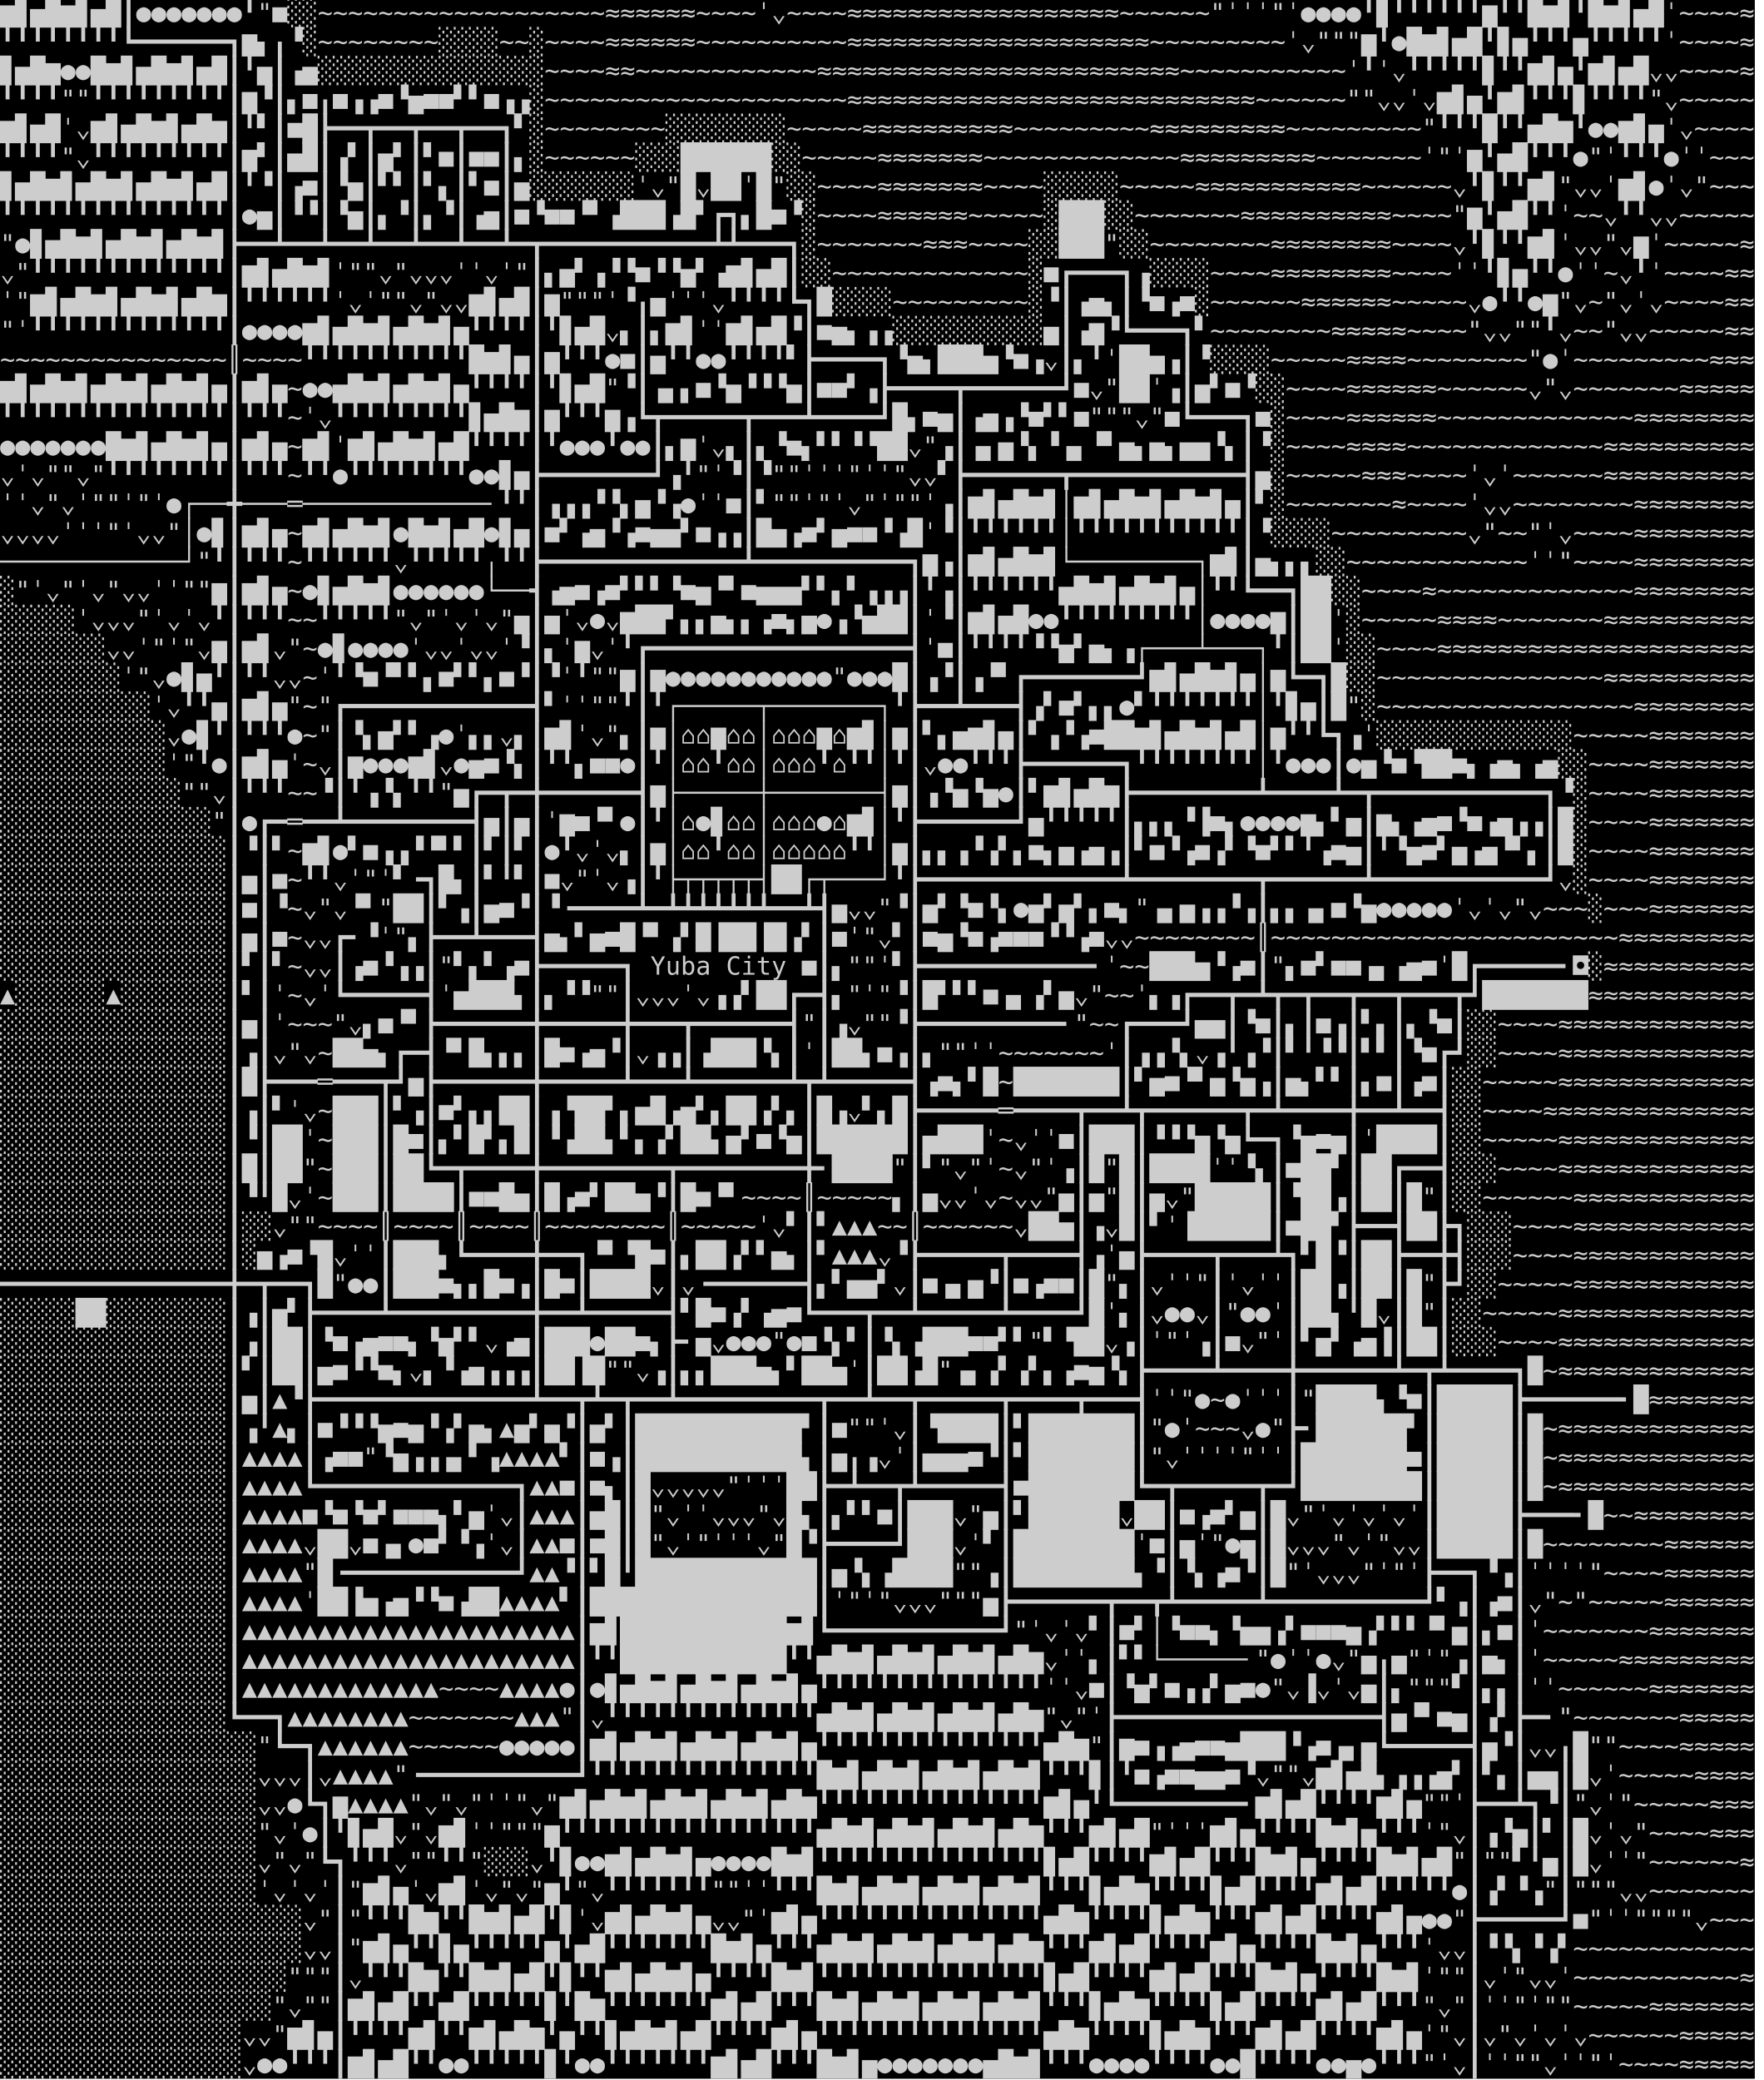
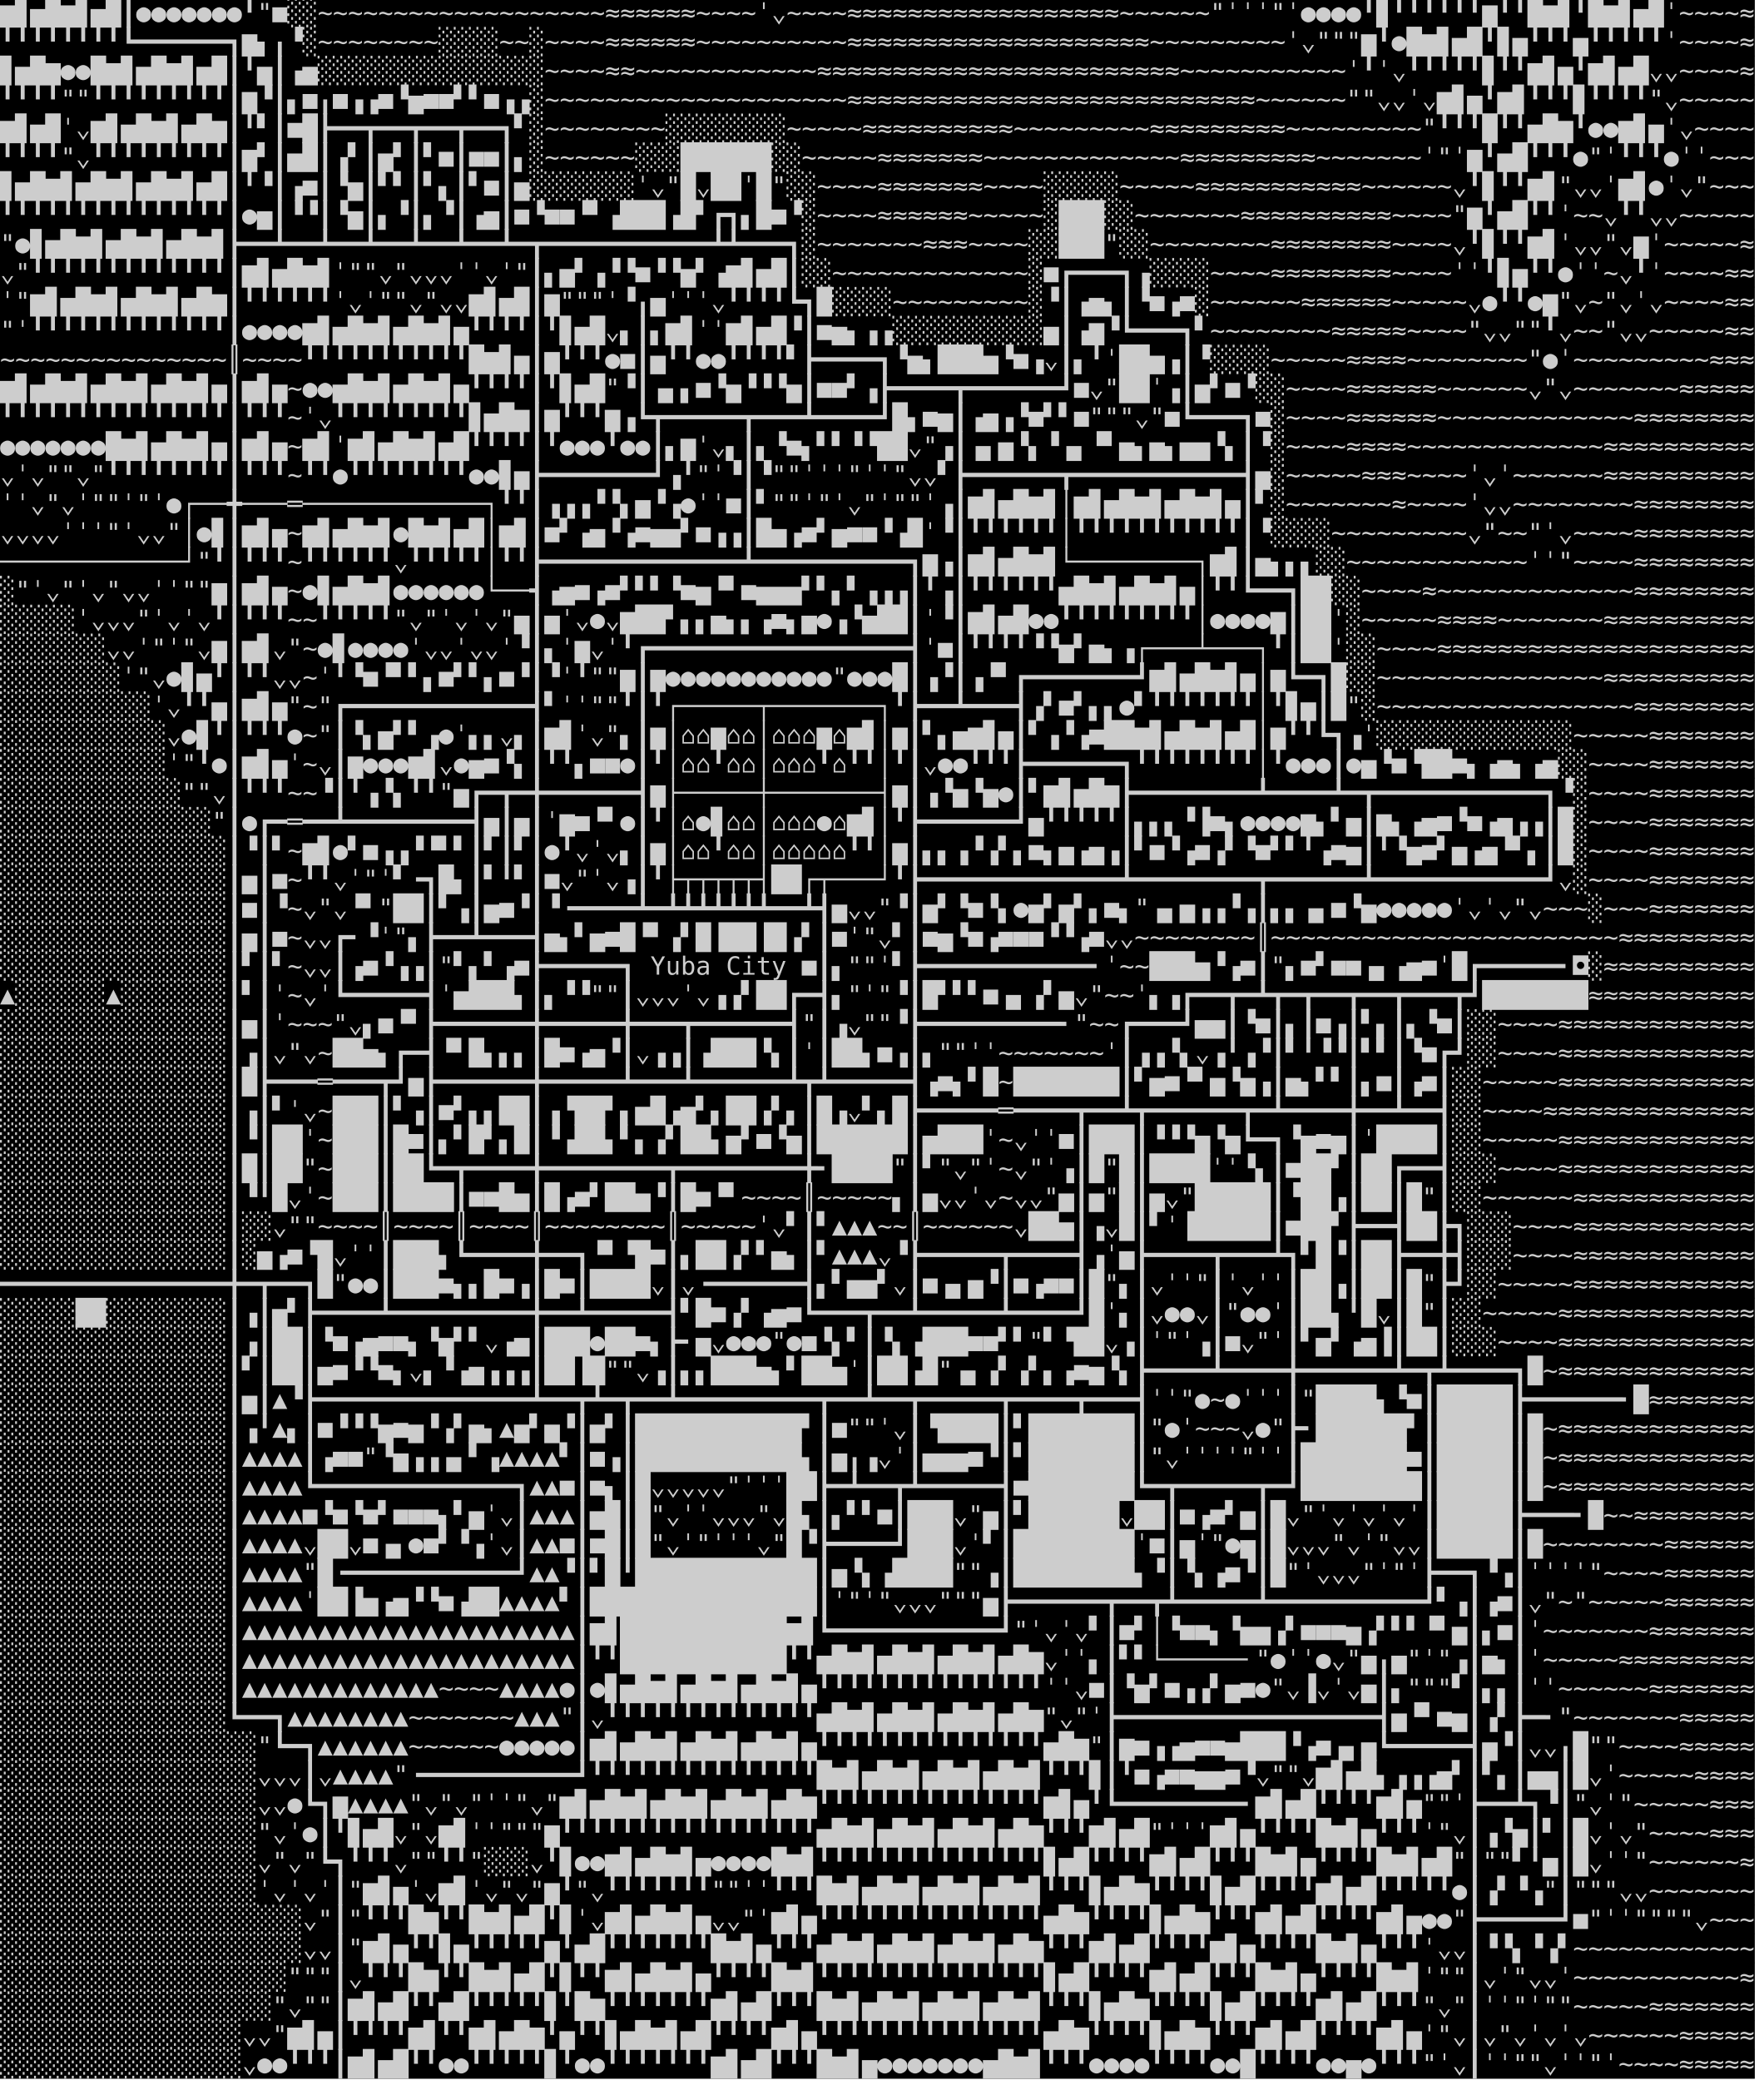
<svg xmlns="http://www.w3.org/2000/svg" version="1.1" width="702.0px" height="828.0px" viewBox="0 0 702.0 828.0" style="letter-spacing:0em;font-size:10px;font-family:'DejaVu Sans Mono';stroke:none">
  <text y="8.5" x="0.0" style="fill:#000000">████████████████████████████████████████████████████████████████████████████████████████████████████████████████████</text>
█<text y="20.0" x="0.0" style="fill:#000000">████████████████████████████████████████████████████████████████████████████████████████████████████████████████████</text>
█<text y="31.5" x="0.0" style="fill:#000000">████████████████████████████████████████████████████████████████████████████████████████████████████████████████████</text>
█<text y="43.0" x="0.0" style="fill:#000000">████████████████████████████████████████████████████████████████████████████████████████████████████████████████████</text>
█<text y="54.5" x="0.0" style="fill:#000000">████████████████████████████████████████████████████████████████████████████████████████████████████████████████████</text>
█<text y="66.0" x="0.0" style="fill:#000000">████████████████████████████████████████████████████████████████████████████████████████████████████████████████████</text>
█<text y="77.5" x="0.0" style="fill:#000000">████████████████████████████████████████████████████████████████████████████████████████████████████████████████████</text>
█<text y="89.0" x="0.0" style="fill:#000000">████████████████████████████████████████████████████████████████████████████████████████████████████████████████████</text>
█<text y="100.5" x="0.0" style="fill:#000000">████████████████████████████████████████████████████████████████████████████████████████████████████████████████████</text>
█<text y="112.0" x="0.0" style="fill:#000000">████████████████████████████████████████████████████████████████████████████████████████████████████████████████████</text>
█<text y="123.5" x="0.0" style="fill:#000000">████████████████████████████████████████████████████████████████████████████████████████████████████████████████████</text>
█<text y="135.0" x="0.0" style="fill:#000000">████████████████████████████████████████████████████████████████████████████████████████████████████████████████████</text>
█<text y="146.5" x="0.0" style="fill:#000000">████████████████████████████████████████████████████████████████████████████████████████████████████████████████████</text>
█<text y="158.0" x="0.0" style="fill:#000000">████████████████████████████████████████████████████████████████████████████████████████████████████████████████████</text>
█<text y="169.5" x="0.0" style="fill:#000000">████████████████████████████████████████████████████████████████████████████████████████████████████████████████████</text>
█<text y="181.0" x="0.0" style="fill:#000000">████████████████████████████████████████████████████████████████████████████████████████████████████████████████████</text>
█<text y="192.5" x="0.0" style="fill:#000000">████████████████████████████████████████████████████████████████████████████████████████████████████████████████████</text>
█<text y="204.0" x="0.0" style="fill:#000000">████████████████████████████████████████████████████████████████████████████████████████████████████████████████████</text>
█<text y="215.5" x="0.0" style="fill:#000000">████████████████████████████████████████████████████████████████████████████████████████████████████████████████████</text>
█<text y="227.0" x="0.0" style="fill:#000000">████████████████████████████████████████████████████████████████████████████████████████████████████████████████████</text>
█<text y="238.5" x="0.0" style="fill:#000000">████████████████████████████████████████████████████████████████████████████████████████████████████████████████████</text>
█<text y="250.0" x="0.0" style="fill:#000000">████████████████████████████████████████████████████████████████████████████████████████████████████████████████████</text>
█<text y="261.5" x="0.0" style="fill:#000000">████████████████████████████████████████████████████████████████████████████████████████████████████████████████████</text>
█<text y="273.0" x="0.0" style="fill:#000000">████████████████████████████████████████████████████████████████████████████████████████████████████████████████████</text>
█<text y="284.5" x="0.0" style="fill:#000000">████████████████████████████████████████████████████████████████████████████████████████████████████████████████████</text>
█<text y="296.0" x="0.0" style="fill:#000000">████████████████████████████████████████████████████████████████████████████████████████████████████████████████████</text>
█<text y="307.5" x="0.0" style="fill:#000000">████████████████████████████████████████████████████████████████████████████████████████████████████████████████████</text>
█<text y="319.0" x="0.0" style="fill:#000000">████████████████████████████████████████████████████████████████████████████████████████████████████████████████████</text>
█<text y="330.5" x="0.0" style="fill:#000000">████████████████████████████████████████████████████████████████████████████████████████████████████████████████████</text>
█<text y="342.0" x="0.0" style="fill:#000000">████████████████████████████████████████████████████████████████████████████████████████████████████████████████████</text>
█<text y="353.5" x="0.0" style="fill:#000000">████████████████████████████████████████████████████████████████████████████████████████████████████████████████████</text>
█<text y="365.0" x="0.0" style="fill:#000000">████████████████████████████████████████████████████████████████████████████████████████████████████████████████████</text>
█<text y="376.5" x="0.0" style="fill:#000000">████████████████████████████████████████████████████████████████████████████████████████████████████████████████████</text>
█<text y="388.0" x="0.0" style="fill:#000000">████████████████████████████████████████████████████████████████████████████████████████████████████████████████████</text>
█<text y="399.5" x="0.0" style="fill:#000000">████████████████████████████████████████████████████████████████████████████████████████████████████████████████████</text>
█<text y="411.0" x="0.0" style="fill:#000000">████████████████████████████████████████████████████████████████████████████████████████████████████████████████████</text>
█<text y="422.5" x="0.0" style="fill:#000000">████████████████████████████████████████████████████████████████████████████████████████████████████████████████████</text>
█<text y="434.0" x="0.0" style="fill:#000000">████████████████████████████████████████████████████████████████████████████████████████████████████████████████████</text>
█<text y="445.5" x="0.0" style="fill:#000000">████████████████████████████████████████████████████████████████████████████████████████████████████████████████████</text>
█<text y="457.0" x="0.0" style="fill:#000000">████████████████████████████████████████████████████████████████████████████████████████████████████████████████████</text>
█<text y="468.5" x="0.0" style="fill:#000000">████████████████████████████████████████████████████████████████████████████████████████████████████████████████████</text>
█<text y="480.0" x="0.0" style="fill:#000000">████████████████████████████████████████████████████████████████████████████████████████████████████████████████████</text>
█<text y="491.5" x="0.0" style="fill:#000000">████████████████████████████████████████████████████████████████████████████████████████████████████████████████████</text>
█<text y="503.0" x="0.0" style="fill:#000000">████████████████████████████████████████████████████████████████████████████████████████████████████████████████████</text>
█<text y="514.5" x="0.0" style="fill:#000000">████████████████████████████████████████████████████████████████████████████████████████████████████████████████████</text>
█<text y="526.0" x="0.0" style="fill:#000000">████████████████████████████████████████████████████████████████████████████████████████████████████████████████████</text>
█<text y="537.5" x="0.0" style="fill:#000000">████████████████████████████████████████████████████████████████████████████████████████████████████████████████████</text>
█<text y="549.0" x="0.0" style="fill:#000000">████████████████████████████████████████████████████████████████████████████████████████████████████████████████████</text>
█<text y="560.5" x="0.0" style="fill:#000000">████████████████████████████████████████████████████████████████████████████████████████████████████████████████████</text>
█<text y="572.0" x="0.0" style="fill:#000000">████████████████████████████████████████████████████████████████████████████████████████████████████████████████████</text>
█<text y="583.5" x="0.0" style="fill:#000000">████████████████████████████████████████████████████████████████████████████████████████████████████████████████████</text>
█<text y="595.0" x="0.0" style="fill:#000000">████████████████████████████████████████████████████████████████████████████████████████████████████████████████████</text>
█<text y="606.5" x="0.0" style="fill:#000000">████████████████████████████████████████████████████████████████████████████████████████████████████████████████████</text>
█<text y="618.0" x="0.0" style="fill:#000000">████████████████████████████████████████████████████████████████████████████████████████████████████████████████████</text>
█<text y="629.5" x="0.0" style="fill:#000000">████████████████████████████████████████████████████████████████████████████████████████████████████████████████████</text>
█<text y="641.0" x="0.0" style="fill:#000000">████████████████████████████████████████████████████████████████████████████████████████████████████████████████████</text>
█<text y="652.5" x="0.0" style="fill:#000000">████████████████████████████████████████████████████████████████████████████████████████████████████████████████████</text>
█<text y="664.0" x="0.0" style="fill:#000000">████████████████████████████████████████████████████████████████████████████████████████████████████████████████████</text>
█<text y="675.5" x="0.0" style="fill:#000000">████████████████████████████████████████████████████████████████████████████████████████████████████████████████████</text>
█<text y="687.0" x="0.0" style="fill:#000000">████████████████████████████████████████████████████████████████████████████████████████████████████████████████████</text>
█<text y="698.5" x="0.0" style="fill:#000000">████████████████████████████████████████████████████████████████████████████████████████████████████████████████████</text>
█<text y="710.0" x="0.0" style="fill:#000000">████████████████████████████████████████████████████████████████████████████████████████████████████████████████████</text>
█<text y="721.5" x="0.0" style="fill:#000000">████████████████████████████████████████████████████████████████████████████████████████████████████████████████████</text>
█<text y="733.0" x="0.0" style="fill:#000000">████████████████████████████████████████████████████████████████████████████████████████████████████████████████████</text>
█<text y="744.5" x="0.0" style="fill:#000000">████████████████████████████████████████████████████████████████████████████████████████████████████████████████████</text>
█<text y="756.0" x="0.0" style="fill:#000000">████████████████████████████████████████████████████████████████████████████████████████████████████████████████████</text>
█<text y="767.5" x="0.0" style="fill:#000000">████████████████████████████████████████████████████████████████████████████████████████████████████████████████████</text>
█<text y="779.0" x="0.0" style="fill:#000000">████████████████████████████████████████████████████████████████████████████████████████████████████████████████████</text>
█<text y="790.5" x="0.0" style="fill:#000000">████████████████████████████████████████████████████████████████████████████████████████████████████████████████████</text>
█<text y="802.0" x="0.0" style="fill:#000000">████████████████████████████████████████████████████████████████████████████████████████████████████████████████████</text>
█<text y="813.5" x="0.0" style="fill:#000000">████████████████████████████████████████████████████████████████████████████████████████████████████████████████████</text>
█<text y="825.0" x="0.0" style="fill:#000000">████████████████████████████████████████████████████████████████████████████████████████████████████████████████████</text>
█<text y="8.5" x="0.0" style="fill:#cdcdcd">▆▊▅█▆▊▅█┃●●●●●●●╹"■░░~~~~~~~~~~~~~~~~~~~≈≈≈≈≈≈~~~~ˈ⌄~~~~≈≈≈≈≈≈≈≈≈≈≈≈≈≈≈≈≈≈~~~~~~"ˈˈˈ"ˈ●●●●╹▊╹╹╹╹╹╹▆╹╹█▆▊╹█▆▊▅█ˈ~~~~≈</text>
≈<text y="20.0" x="0.0" style="fill:#cdcdcd">╹╹╹╹╹╹╹╹┗━━━━━━┓▆▖╻▝░~~~~~~~~░░░░~~░~~~~≈≈≈≈≈≈~~~~~~~~~~≈≈≈≈≈≈≈≈≈≈≈≈≈≈≈≈≈≈≈≈~~~~~~~~~ˈ⌄"""▆╹●█▆▊▅█╹▊▅╹╹╹▅╹╹╹╹╹ˈ~~~~≈</text>
≈<text y="31.5" x="0.0" style="fill:#cdcdcd">▊▅█▆●●█▆▊▅█▆▊▅█┃╹▅┃▗▅░░░░░░░░░░░░░░░~~~~≈≈~~~~~~~~~~~~≈≈≈≈≈≈≈≈≈≈≈≈≈≈≈≈≈≈≈≈≈≈≈≈~~~~~~~~~~~ˈ╹ˈ⌄╹╹╹╹╹▊╹╹▆▊▅╹▆▊▅█⌄⌄~~~~≈</text>
≈<text y="43.0" x="0.0" style="fill:#cdcdcd">╹╹╹╹""╹╹╹╹╹╹╹╹╹┃▆▝┃▖■╻■▗▗■▝▅■■▘▘■▗▗░~~~~~~~~~~~~~~~~~~~~≈≈≈≈≈≈≈≈≈≈≈≈≈≈≈≈≈≈≈≈≈≈≈≈≈≈≈~~~~~~""⌄⌄ˈ⌄▆▊▅╹▆▊╹╹╹▊╹╹╹╹"⌄~~~~~</text>
≈<text y="54.5" x="0.0" style="fill:#cdcdcd">▆▊▅█ˈ⌄▆▊▅█▆▊▅█▆┃╹▘┃■█┣━━┳━━┳━━┳━━┓▘░~~~~~~~~░░░░░░░░~~~~~≈≈≈≈≈≈≈≈≈≈~~~~~~~~~≈≈≈≈≈≈≈≈≈~~~~~~~~~"╹╹╹█╹╹▅█▆╹●●▆▊▅ˈ⌄~~~~</text>
~<text y="66.0" x="0.0" style="fill:#cdcdcd">╹╹╹╹"⌄╹╹╹╹╹╹╹╹╹┃▆▘┃▅█┃▗▘┃▅▘┃▘■┃■■┃▖░~~~~~~░░░██████░░~~~~~≈≈≈≈≈≈≈~~~~~~~~~~~~~≈≈≈≈≈≈≈≈≈~~~~~~~ˈ"ˈ▆╹▅█╹╹╹●"ˈ╹╹╹●ˈˈ~~~</text>
~<text y="77.5" x="0.0" style="fill:#cdcdcd">▊▅█▆▊▅█▆▊▅█▆▊▅█┃╹▝┃▗■┃▝▅┃▘▘┃▘▖┃▘■┃▅░░░░░░░ˈ⌄"█⌄██ˈ█"░░~~~~≈≈≈≈≈≈≈~~~~░░░░░~~~~~≈≈≈≈≈≈≈≈≈≈≈~~~~~~⌄╹▊╹╹▆▊"⌄⌄ˈ▆▊●ˈ⌄"~~~</text>
~<text y="89.0" x="0.0" style="fill:#cdcdcd">╹╹╹╹╹╹╹╹╹╹╹╹╹╹╹┃●▅┃▝▝┃▝▅┃▖▝┃▖▝┃▗▅┃■▝■■▝▘▗███▗█▘┏┓▖█■▝░~~~~≈≈≈≈≈≈~~~~~░███░░~~~~~~~≈≈≈≈≈≈≈≈≈≈~~~~"▆╹▅█╹╹ˈ~~⌄╹╹⌄⌄~~~~~</text>
~<text y="100.5" x="0.0" style="fill:#cdcdcd">"●▊▅█▆▊▅█▆▊▅█▆▊┣━━┻━━┻━━┻━━┻━━┻━━┻━┳━━━━━━━━━━━┻┻━━━┓░~~~~~~~≈≈≈~~~~░░███"░░~~~~~~~~≈≈≈≈≈≈≈≈~~~~⌄╹▊╹╹▆▊ˈ⌄⌄"⌄▆ˈ~~~~~≈</text>
≈<text y="112.0" x="0.0" style="fill:#cdcdcd">⌄"╹╹╹╹╹╹╹╹╹╹╹╹╹┃▆▊▅█▆▊ˈ""⌄"⌄⌄⌄ˈˈ⌄ˈ"┃▖▅▘▗▝▝■▝▝▅▘▗▆▊▅█┃░░~~~~~~~~~~~~~░■┏━━━┓▗░░░░~~~~≈≈≈≈≈≈≈≈~~~~ˈˈ╹▊▅╹╹●ˈˈ~⌄╹ˈ~~~~≈≈</text>
≈<text y="123.5" x="0.0" style="fill:#cdcdcd">ˈ"▆▊▅█▆▊▅█▆▊▅█▆┃╹╹╹╹╹╹ˈ⌄ˈ""⌄"⌄⌄▆▊▅█┃▆"""ˈ▝╻▅ˈˈˈ⌄╹╹╹╹┗┓█░░░░~~~~~~~~~░▝┃▗▅▖┃▝■▗■░~~~~~~≈≈≈≈≈≈~~~~~⌄●╹╹●▆"⌄~"⌄ˈ⌄~~~~≈≈</text>
≈<text y="135.0" x="0.0" style="fill:#cdcdcd">"ˈ╹╹╹╹╹╹╹╹╹╹╹╹╹┃●●●●▆▊▅█▆▊▅█▆▊▅╹╹╹╹┃╹▊▅█⌄▖┃▖▆▊ˈˈ▆▊▅█▝┃■▅▖▗▗░░░░░░░░░░▅┃▗▆▝┗━━━┓▘~~~~~~~~≈≈≈≈≈~~~~"⌄⌄""╹⌄~~"⌄⌄~~~~~≈≈</text>
≈<text y="146.5" x="0.0" style="fill:#cdcdcd">~~~~~~~~~~~~~~~║~~~~╹╹╹╹╹╹╹╹╹╹╹█▆▊▅┃▆╹╹╹●■┃▅╹╹●●╹╹╹╹▘┣━━━━┓▝▅▖███▅▝■▗⌄┃▖╹ˈ██▅▗┃▝░░░░~~~~~≈≈≈≈~~~~~~~~"●ˈ~~~~~~~~~≈≈≈</text>
≈<text y="158.0" x="0.0" style="fill:#cdcdcd">▆▊▅█▆▊▅█▆▊▅█▆▊▅┃▆▊▅~●●▅█▆▊▅█▆▊▅╹╹╹╹┃╹▊▅█"▝┃▗▖▖■▝▅▝▝▝▅┃■■▘▗┣━━━━┳━━━━━━┛■⌄"██ˈ▗┃▅▘■▝░░~~~~≈≈≈≈≈≈~~~~~~⌄"⌄~~~~~~~≈≈≈≈≈</text>
≈<text y="169.5" x="0.0" style="fill:#cdcdcd">╹╹╹╹╹╹╹╹╹╹╹╹╹╹╹┃╹╹╹~ˈ⌄╹╹╹╹╹╹╹╹╹▊▅█▆┃▆╹╹╹▆▗┗┳━━━━━┳━━━┻━━━━┛█▖■▅┃▗▅▗▝■▘▘■"""⌄"■┗━━━┓■░~~~~≈≈≈≈≈≈~~~~~~~~~~~~~≈≈≈≈≈≈≈≈</text>
≈<text y="181.0" x="0.0" style="fill:#cdcdcd">●●●●●●●█▆▊▅█▆▊▅┃▆▊▅~▆▊ˈ▆▊▅█▆▊▅█╹╹╹╹┃╹●●●╹●●┃▖▆ˈ⌄▖┃▖▝■▖▘▘▝▝██⌄"▗┃▗▖▅▝▖▝▗▖▝▘▅▖▅▖▅▅▝▖┃▝░~~~~≈≈≈≈~~~~~~~~~~~~~≈≈≈≈≈≈≈≈≈≈</text>
≈<text y="192.5" x="0.0" style="fill:#cdcdcd">⌄ˈ⌄""⌄"╹╹╹╹╹╹╹╹┃╹╹╹~╹╹●╹╹╹╹╹╹╹╹●●▊▅┣━━━━━━━┛▗╹"ˈ▝┃▝""ˈˈˈ"ˈˈ"⌄⌄▘┣━━━━━━┳━━━━━━━━━━━┫▅░~~~~~≈≈≈~~~~ˈ⌄ˈ~~~~~~≈≈≈≈≈≈≈≈≈≈</text>
- ≈<text y="204.0" x="0.0" style="fill:#cdcdcd">ˈˈ⌄"⌄ˈ""ˈ"ˈ●┌──╋───═────────────╴╹╹┃▗▗▗▝▝▖▅▝▗●ˈˈ■┃▘""ˈ"ˈ⌄"ˈ""ˈ▗┃▆▊▅█▆▊│▆▊▅█▆▊▅█▆▊▅┃▘░~~~~~~~≈~~~~ˈ⌄⌄~~~~~~~~≈≈≈≈≈≈≈≈</text>
- ≈<text y="215.5" x="0.0" style="fill:#cdcdcd">⌄⌄⌄⌄ˈˈˈ"ˈ⌄⌄"│●▊┃▆▊▅~▆▊▅█▆▊●█▆▊▅█●▊▅┃■▘▗▅▝▗■▅▅▘■▗▗┃█▅▗■▘▅■■▝▗█ˈ▝┃╹╹╹╹╹╹│╹╹╹╹╹╹╹╹╹╹╹┃▝░░░░~~~~~~~~~⌄"~~"ˈ⌄~~~~≈≈≈≈≈≈≈≈</text>
- ≈<text y="227.0" x="0.0" style="fill:#cdcdcd">────────────┘"╹┃╹╹╹~╹╹╹╹╹╹⌄╹╹╹╹╹╷╹╹┣━━━━━━━━━━━━━┻━━━━━━━━━━┓▆▗┃▆▊▅█▆▊└────────┐▆▊┃▅▖▖▖░░~~~~~~~~~~~~ˈˈ"~~~~≈≈≈≈≈≈≈≈</text>
+ ≈<text y="204.0" x="0.0" style="fill:#cdcdcd">ˈˈ⌄"⌄ˈ""ˈ"ˈ●┌──╋───═────────────┐╹╹┃▗▗▗▝▝▖▅▝▗●ˈˈ■┃▘""ˈ"ˈ⌄"ˈ""ˈ▗┃▆▊▅█▆▊│▆▊▅█▆▊▅█▆▊▅┃▘░~~~~~~~≈~~~~ˈ⌄⌄~~~~~~~~≈≈≈≈≈≈≈≈</text>
+ ≈<text y="215.5" x="0.0" style="fill:#cdcdcd">⌄⌄⌄⌄ˈˈˈ"ˈ⌄⌄"│●▊┃▆▊▅~▆▊▅█▆▊●█▆▊▅█│▆▊┃■▘▗▅▝▗■▅▅▘■▗▗┃█▅▗■▘▅■■▝▗█ˈ▝┃╹╹╹╹╹╹│╹╹╹╹╹╹╹╹╹╹╹┃▝░░░░~~~~~~~~~⌄"~~"ˈ⌄~~~~≈≈≈≈≈≈≈≈</text>
+ ≈<text y="227.0" x="0.0" style="fill:#cdcdcd">────────────┘"╹┃╹╹╹~╹╹╹╹╹╹⌄╹╹╹╹╹│╹╹┣━━━━━━━━━━━━━┻━━━━━━━━━━┓▆▗┃▆▊▅█▆▊└────────┐▆▊┃▅▖▖▖░░~~~~~~~~~~~~ˈˈ"~~~~≈≈≈≈≈≈≈≈</text>
≈<text y="238.5" x="0.0" style="fill:#cdcdcd">░"ˈ⌄"ˈ⌄"⌄⌄ˈˈ""▆┃▆▊▅~●▊▅█▆▊●●●●●●└──┫▗▅■▗■▘▘▘▝■▅▝▘■▅▅▅▘▘▖▘▗▗▗┃╹▗┃╹╹╹╹╹╹▅█▆▊▅█▆▊▅│╹╹┗━━┓██░░~~~~≈~~~~~~~~~~~~~≈≈≈≈≈≈≈≈</text>
≈<text y="250.0" x="0.0" style="fill:#cdcdcd">░░░░░ˈ⌄⌄⌄"ˈ⌄ˈ⌄╹┃╹╹╹~~╹╹╹╹╹"⌄"ˈ⌄ˈ⌄"▅┃▅ˈ⌄●⌄▆██▘▖▖▅▖▖▗■▖▅●▗▝▅██┃ˈ▝┃▆▊▅█●●╹╹╹╹╹╹╹╹╹│●●●●▆┃██ˈ░~~~~~≈≈≈≈~~~~~~~≈≈≈≈≈≈≈≈≈≈</text>
≈<text y="261.5" x="0.0" style="fill:#cdcdcd">░░░░░░░⌄⌄ˈ"ˈ"⌄▆┃▆▊⌄"~●▊●●●●ˈ⌄⌄ˈ⌄⌄ˈ▝┃▖ˈ▆⌄ˈ╹┏━━━━━━━━━━━━━━━━━┫ˈ■┃╹╹╹╹▝▝▅▘▅▖▗┌───┴───┐╹┃██ˈ░░~~~~≈≈≈≈≈≈≈≈≈≈≈≈≈≈≈≈≈≈≈≈≈</text>
≈<text y="273.0" x="0.0" style="fill:#cdcdcd">░░░░░░░░ˈ"⌄●▊▅╹┃╹╹⌄⌄~ˈ╹▝■▝▘▘▖■▘▘▖■▝┃▝ˈ╹""▆┃▆●●●●●●●●●●●"●●●█┃▗▝┃▗▝▘┏━━━━━━━┛▆▊▅█▆▊▅│▆┗━┓█░░~~~~~~~~~~~~~~~≈≈≈≈≈≈≈≈≈≈</text>
≈<text y="284.5" x="0.0" style="fill:#cdcdcd">░░░░░░░░░░ˈ⌄╹╹▅┃▆▊▅"~"┏━━━━━━━━━━━━┫▘ˈˈ""╹┃╹┌─────┬───────┐╹┣━━┻━━━┫▗▘■▘▖▖●▘╹╹╹╹╹╹╹│╹▊▅┃█"░~~~~~~~~~~~~~~~~~≈≈≈≈≈≈≈≈</text>
≈<text y="296.0" x="0.0" style="fill:#cdcdcd">░░░░░░░░░░░⌄●▊╹┃╹╹╹●~"┃▝▖▅▘▘▗●ˈ▖▖⌄▖┃▆▊ˈ⌄"▖┃▆│⌂⌂▆⌂⌂│⌂⌂⌂▆⌂▆▊│▆┃▘▖▅▆▊▅┃▘▗▝▗■██▆▊▅█▆▊▅█│▆╹╹┗┓▗ˈ░░░░░░░░░░░░░~~~~~≈≈≈≈≈≈≈</text>
≈<text y="307.5" x="0.0" style="fill:#cdcdcd">░░░░░░░░░░░ˈ"╹●┃▆▊▅ˈ~⌄┃▆●●●▆▊⌄●▅■▝▖┃╹╹▖■■●┃╹│⌂⌂╹⌂⌂│⌂⌂⌂╹⌂╹╹│╹┃⌄●●╹╹╹┣━━━━━━┓╹╹╹╹╹╹╹╹│╹●●●┃●▅▝■▝██■▖▗▅▖▗▅░░~~~~≈≈≈≈≈≈≈</text>
≈<text y="319.0" x="0.0" style="fill:#cdcdcd">░░░░░░░░░░░░""⌄┃╹╹╹~~▝┃╹▗▝▖╹╹"▅┏━┳━╋━━━━━━┫▆├─────┼───────┤▆┃▗▝▅▝▅●┃▘▆▊▅█▆┣━━━━━━━━┻━━━━┻━┳━━━━━━━━━━━┓▝░~~~~≈≈≈≈≈≈≈</text>
≈<text y="330.5" x="0.0" style="fill:#cdcdcd">░░░░░░░░░░░░░░"┃●┏━═━━┻━━━━━━━━┫▅┃▅┃ˈ▆■▝▘●┃╹│⌂●▊⌂⌂│⌂⌂⌂●⌂▆▊│╹┣━━━━━━┛▅╹╹╹╹╹┃▖▖▖▝▐■▖●●●●▆▖▘▅┃▆▖▗▅■▝■▗▅▗▗┃█░~~~~≈≈≈≈≈≈≈</text>
≈<text y="342.0" x="0.0" style="fill:#cdcdcd">░░░░░░░░░░░░░░░┃▝┃▘~▆▊●▘■▗▗▝▝▘▘┃▘┃▘┃●╹⌄ˈ⌄▖┃▆│⌂⌂╹⌂⌂│⌂⌂⌂⌂⌂╹╹│▆┃▖▖▗▝▗▘▖■▖▅▗▅▗┃▘■▝▗■▗▘▝■▘▘╹▗■▅┃╹▝▅■▘▅▗▅▝▘▖┃█░~~~~≈≈≈≈≈≈≈</text>
≈<text y="353.5" x="0.0" style="fill:#cdcdcd">░░░░░░░░░░░░░░░┃▅┃■~╹╹⌄ˈ"ˈ▘╺┓█▖┃▘╹▘┃■⌄"ˈ⌄▗┃╹├┬┬┬┬┬┤██┌┬───┘╹┣━━━━━━━━━━━━━┻━━━━━━━━┳━━━━━━┻━━━━━━━━━━━┛⌄░~~~~≈≈≈≈≈≈≈</text>
≈<text y="365.0" x="0.0" style="fill:#cdcdcd">░░░░░░░░░░░░░░░┃■┃▝~⌄"⌄▝▘"██┃▘▗┃▅■▝┃▝╺━━━━┻━┻┻┻┻┻┻┻━━┻┫▅⌄⌄"▝┃▅▘▝■▝▖●▅▘▅▘▖■▖"▗▖▅▗▗▝▗┃▖▖▗▖■▝▅●●●●●ˈ⌄ˈ⌄"⌄~~~░~~~≈≈≈≈≈≈≈</text>
≈<text y="376.5" x="0.0" style="fill:#cdcdcd">░░░░░░░░░░░░░░░┃▅┃■~⌄⌄┏╸▝ˈ"▖┣━━┻━━━┫▅▖▘▅■█▝▘▗▘█▐██▐█▗▘┃■ˈ"⌄▘┃■▅▝■▗■■■▝▝▗■⌄⌄~~~~~~~~║~~~~~~~~~~~~~~~~~~~~~~~≈≈≈≈≈≈≈≈≈</text>
≈<text y="388.0" x="0.0" style="fill:#cdcdcd">░░░░░░░░░░░░░░░┃▘┃▘~⌄⌄┃▗■▝▗▗┃"▘▖▘▗■┣━━━━━┓ Yuba City ■┃▖""ˈ▘┣━━━━━━━━━━━╸ˈ~~███▅▝▗■┃"▖■▘■■▗▖▗▅■ˈ█┏━━━━━╸◘░≈≈≈≈≈≈≈≈≈≈</text>
≈<text y="399.5" x="0.0" style="fill:#cdcdcd">▲░░░░░░▲░░░░░░░┃▘┃ˈ~⌄ˈ┗━━━━━┫ˈ▅███▖┃▖▝▝""┃⌄⌄⌄ˈ⌄▗▗▘██┏━┫▖"ˈ"▝┃█▘▘▘■▗▖▗▘▅⌄"~~ˈ▖▗┏━━┳━┻┳━┳━━┳━━┳━━━┳┛███████≈≈≈≈≈≈≈≈≈≈≈</text>
≈<text y="411.0" x="0.0" style="fill:#cdcdcd">░░░░░░░░░░░░░░░┃▅┃ˈ~~~"⌄▖■▝▘┣━━━━━━╋━━━━━╋━━━┳━━━━━━┫"┃▗⌄""▝┣━━━━━━━━━╸"~~┏━━━┛▅▅┃▝■┃▖┃■▗┃▘▖┃▖▝■┃░░~~~~≈≈≈≈≈≈≈≈≈≈≈≈≈</text>
≈<text y="422.5" x="0.0" style="fill:#cdcdcd">░░░░░░░░░░░░░░░┃▗┃⌄"⌄~██▅▖┏━┫▝▘█▖▖▖┃█■▗▅▝┃⌄▗▗┃▗███▝▖┃ˈ┃██▖■▗┃▖""ˈˈ~~~~~~~ˈ┃▗▗▝▖⌄▗╹▗▝┃▘╹▝▝┃▘▘┃▝■┏┛░░~~~~≈≈≈≈≈≈≈≈≈≈≈≈≈</text>
≈<text y="434.0" x="0.0" style="fill:#cdcdcd">░░░░░░░░░░░░░░░┃█┣━━━═━━━┳┛▅┣━━━━━━╋━━━━━┻━━━┻━━━━━━┻┳┻━━━━━┫▗■▖▘█~███████┃▘▅■▝▘▅▝▅▗┃▅▖▘▘┃▖■┃▗■┃░░~~~~~≈≈≈≈≈≈≈≈≈≈≈≈≈</text>
≈<text y="445.5" x="0.0" style="fill:#cdcdcd">░░░░░░░░░░░░░░░┃▗┃▘ˈ⌄~███┃▘▗┃■▘▖▖██┃▗▝██▘▖▅█▗▅▘▖██▗▘▖┃█▗⌄▘▖█┣━━━━━═━━━━┳━━┻┳━━━━━━┳━┻━━━━╋━━┻━━┫░░~~~~≈≈≈≈≈≈≈≈≈≈≈≈≈≈</text>
≈<text y="457.0" x="0.0" style="fill:#cdcdcd">░░░░░░░░░░░░░░░┃▝┃██ˈ~███┃█■┃▖▘█▘▖█┃▝▗██▖▘▖▗▘██▖▅▘■▝▅┃██████┃▅███ˈ~⌄ˈˈ■┃███┃▝▝▝▅▝▅┗━┓▝▅■▅┃ˈ████┃░░~~~~~≈≈≈≈≈≈≈≈≈≈≈≈≈</text>
≈<text y="468.5" x="0.0" style="fill:#cdcdcd">░░░░░░░░░░░░░░░┃█┃██"~███┃██┗━┳━━━━╋━━━━━━━━┳━━━━━━━━╋╸████"┃▘"⌄"ˈ~⌄"ˈ▗┃█"█┃████ˈˈ▝▖┃■██▘┃██┏━━┫░░░~~~~≈≈≈≈≈≈≈≈≈≈≈≈≈</text>
≈<text y="480.0" x="0.0" style="fill:#cdcdcd">░░░░░░░░░░░░░░░┃▝╹█⌄ˈ~███┃████┃■■█▅┃█▗■▘██▅▝┃█■▝▘~~~~║~~~~~▖┃▅⌄⌄ˈ⌄~⌄⌄"▅┃▅"█┃▅⌄"█████┃▝██▗┃██┃█"┃░░~~~~~~≈≈≈≈≈≈≈≈≈≈≈≈</text>
≈<text y="491.5" x="0.0" style="fill:#cdcdcd">░░░░░░░░░░░░░░░┃░░⌄""~~~~║~~~~║~~~~║~~~~~~~~║~~~~~ˈ⌄▘┃▘▲▲▲~~║~~~~~~⌄██▅┃▗⌄█┃▘ˈ▐█████┃■██▘┣━━┫██┣┓░░░~~~~≈≈≈≈≈≈≈≈≈≈≈≈</text>
≈<text y="503.0" x="0.0" style="fill:#cdcdcd">░░░░░░░░░░░░░░░┃░▅▗■▝█⌄ˈˈ┃███▖┗━━━━╋━━┓▝▘▝█■┃▖██▗▘▘▅▖┃▘▲▲▲⌄▝┣━━━━━┳━━━━┫▗ˈ▅┣━━━━┳━━━┻┓▘█▝┃██┣━━╋┫░░░~~~~≈≈≈≈≈≈≈≈≈≈≈≈</text>
≈<text y="514.5" x="0.0" style="fill:#cdcdcd">━━━━━━━━━━━━━━━╋━┳━━┓█"●●┃███■▖▖█■▗┃█■┃████⌄┃⌄╺━━━━━━┫▖▘▅▅▘⌄┃■▗▖▅▝┃■▗■■┃█"▖┃⌄ˈˈ"┃ˈ⌄ˈˈ┃██▗┃██┃█"┣┛░░~~~~~≈≈≈≈≈≈≈≈≈≈≈≈</text>
≈<text y="526.0" x="0.0" style="fill:#cdcdcd">░░░░░██░░░░░░░░┃▗┃▅▘┣━━━━┻━━━━━━━━━╋━━┻━━━━━┫▘█■▗▘▗▅■┗━━━┳━━┻━━━━━┻━━━━┛█ˈ▖┃⌄●●⌄┃"●●ˈ┃██▖╹█⌄┃█"┃░░~~~~~≈≈≈≈≈≈≈≈≈≈≈≈≈</text>
≈<text y="537.5" x="0.0" style="fill:#cdcdcd">░░░░░░░░░░░░░░░┃▗┃██┃▝■▗▅■■▖▝▅▘▘⌄▗▅┃███●██■▖┣╸▅⌄●●●"●■▝▖▘┃▝▖▗███■■▘▘"▘▝██⌄▗┃ˈ"ˈ▗┃■⌄"ˈ┃▘▅▘▗▅▐┃██┃░░░~~~~≈≈≈≈≈≈≈≈≈≈≈≈≈</text>
≈<text y="549.0" x="0.0" style="fill:#cdcdcd">░░░░░░░░░░░░░░░┃▘┃██┃▅■▝▝■▖⌄▖▝▗▅▗▗▗┃██▐█""⌄▗┃▖▖███▅▖▘██▅ˈ┃██▗█"▗▖▗▘▗▘▖▗■▅▝▖┣━━━━┻━━━━╋━━━━━━┻━┳┻━━━━┓█~≈≈≈≈≈≈≈≈≈≈≈≈≈</text>
≈<text y="560.5" x="0.0" style="fill:#cdcdcd">░░░░░░░░░░░░░░░┃▅┃▲▝┣━━━━━━━━━━━━━━┻━━┳┻━┳━━┻━━━━━━━━━┳━━┻━━┳━━━━━┳━━━━┳━━━┫ˈˈ"●~●ˈˈˈ┃"████▖▝■┃█████┣━━━━━━╸█≈≈≈≈≈≈≈</text>
≈<text y="572.0" x="0.0" style="fill:#cdcdcd">░░░░░░░░░░░░░░░┃▗╹▲▖┃■▝▝▝▅■▅▝▗▘▅▖▲▅▘▅▝┃▅▘┃███████████▘┃■""ˈ⌄┃▝████┃▘███████┃"●ˈ~~~⌄●"┣╸██████▘┃█████┃█~≈≈≈≈≈≈≈≈≈≈≈≈≈</text>
≈<text y="583.5" x="0.0" style="fill:#cdcdcd">░░░░░░░░░░░░░░░┃▲▲▲▲┃▗■■"▝▅▗▗▗▖▘▗▲▲▲▲▘┃■▗┃███████████▖┃▅╻▗⌄ˈ┃▅▅▅■▝┃▘███████┃"⌄ˈˈˈˈ"ˈˈ┃███████■┃█████┃█~≈≈≈≈≈≈≈≈≈≈≈≈≈</text>
≈<text y="595.0" x="0.0" style="fill:#cdcdcd">░░░░░░░░░░░░░░░┃▲▲▲▲┗━━━━━━━━━━━━━┓▲▲■┃■▖┃█⌄⌄⌄⌄⌄"ˈˈˈ██┣━┻━━┳┻━━━━━┫■███████┗━┳━━━━━┳━┛████████┃█████┃█~≈≈≈≈≈≈≈≈≈≈≈≈≈</text>
≈<text y="606.5" x="0.0" style="fill:#cdcdcd">░░░░░░░░░░░░░░░┃▲▲▲▲■▝■▝■▘■■■▖▘▅ˈ⌄┃▲▲▲┃▅█┃█"⌄ˈˈ⌄⌄⌄"⌄█▖┃▖▘▘■┃███⌄"▅┃▘██████⌄██┃■▗■▘▅┃█⌄"ˈ⌄ˈ⌄ˈ⌄ˈ┃█████┣━━━╸█~~≈≈≈≈≈≈≈≈</text>
≈<text y="618.0" x="0.0" style="fill:#cdcdcd">░░░░░░░░░░░░░░░┃▲▲▲▲⌄██⌄■▗▖●■▘▝▗ˈ⌄┃▲▲■┃■█┃█"⌄ˈ"ˈˈˈ⌄"█▝┣━━━━┛███⌄ˈ▘┃████████ˈ■┃▅ˈ"●▅┃█⌄⌄⌄"⌄ˈ"⌄⌄┃█████┃█~~~~~~~~≈≈≈≈≈≈</text>
≈<text y="629.5" x="0.0" style="fill:#cdcdcd">░░░░░░░░░░░░░░░┃▲▲▲▲"█╺━━━━━━━━━━━┛▲▲▝┃▘█╹████████████┃▅▝▖▗████""▗┃████████▖▝┃▝▖▗■▝┃█"ˈ⌄⌄⌄"ˈ"ˈ┣━━┓▝▗┃ˈˈˈˈ"~~~~≈≈≈≈≈≈</text>
≈<text y="641.0" x="0.0" style="fill:#cdcdcd">░░░░░░░░░░░░░░░┃▲▲▲▲ˈ██▐▅▗▅▝▝■▗██▲▲▲▲▘┃███████████████┃ˈ"ˈ"⌄⌄⌄"""▅┣━━━━━━┳━━┳┻━━━━━┻━━━━━━━━━━┛▘▗┃▗■┃⌄"~"~~~~~≈≈≈≈≈≈</text>
≈<text y="652.5" x="0.0" style="fill:#cdcdcd">░░░░░░░░░░░░░░░┃▲▲▲▲▲▲▲▲▲▲▲▲▲▲▲▲▲▲▲▲▲▲┃▆▊███████████▆▊┗━━━━━━━━━━━┛"ˈ⌄ˈ⌄▘┃■▘│▝■■▖▝▅▅▗▘■■■▅▗▘▘▘▝▘▅┃▖■┃ˈ~~~~~~~≈≈≈≈≈≈≈</text>
≈<text y="664.0" x="0.0" style="fill:#cdcdcd">░░░░░░░░░░░░░░░┃▲▲▲▲▲▲▲▲▲▲▲▲▲▲▲▲▲▲▲▲▲▲┃╹╹███████████╹╹▅█▆▊▅█▆▊▅█▆▊▅█▆⌄ˈˈ▖┃▘▘└─────╴"●ˈˈ●⌄"▅╻▅"ˈ"▗┃▅▖┃ˈ~~~~~≈≈≈≈≈≈≈≈≈</text>
≈<text y="675.5" x="0.0" style="fill:#cdcdcd">░░░░░░░░░░░░░░░┃▲▲▲▲▲▲▲▲▲▲▲▲▲~~~~▲▲▲▲●┃●▊▅█▆▊▅█▆▊▅█▆▊▅╹╹╹╹╹╹╹╹╹╹╹╹╹╹╹ˈˈ⌄■┃▝▅▘■▗▗▘▅■●"⌄▐⌄ˈ⌄▅┃▖"""▘┃▖▖┃ˈˈ~~~~~~≈≈≈≈≈≈≈</text>
≈<text y="687.0" x="0.0" style="fill:#cdcdcd">░░░░░░░░░░░░░░░┗━━┓▲▲▲▲▲▲▲▲~~~~~~~▲▲▲"┃⌄╹╹╹╹╹╹╹╹╹╹╹╹╹╹▅█▆▊▅█▆▊▅█▆▊▅█▆"⌄"ˈ┣━━━━━━━━━━━━━━━━━┫▅▝▘■▅┃▗▘┣━╸"~~~~~~~≈≈≈≈≈</text>
≈<text y="698.5" x="0.0" style="fill:#cdcdcd">░░░░░░░░░░░░░░░░░"┗━┓▲▲▲▲▲▲~~~~~~●●●●●┃▆▊▅█▆▊▅█▆▊▅█▆▊▅╹╹╹╹╹╹╹╹╹╹╹╹╹╹╹▅█▆"┃▆■▗▗▅■■▅███▝▗■▗▖▅┗━━━━━┫▅▝┃⌄⌄╻█""~~~~≈≈≈≈≈</text>
≈<text y="710.0" x="0.0" style="fill:#cdcdcd">░░░░░░░░░░░░░░░░░⌄⌄⌄┃⌄▲▲▲▲"╺━━━━━━━━━━┛╹╹╹╹╹╹╹╹╹╹╹╹╹╹╹█▆▊▅█▆▊▅█▆▊▅█▆▊╹╹╹▊┃╹■▗■■▅▅■▝⌄""⌄▆▊▅█▖▗▗▗▅▘┃▘▖┃▅▅┃█⌄ˈ~~~~~≈≈≈≈</text>
≈<text y="721.5" x="0.0" style="fill:#cdcdcd">░░░░░░░░░░░░░░░░░⌄⌄●┗┓▆▲▲▲▲"⌄"⌄"ˈˈ"⌄"▆▊▅█▆▊▅█▆▊▅█▆▊▅█▆╹╹╹╹╹╹╹╹╹╹╹╹╹╹╹▆▊▅╹┗━━━━━━━━╸▆▊▅█╹╹╹╹▆▊▅""ˈ┣━━┻┓▝┃"⌄ˈ"~~~~~≈≈≈</text>
≈<text y="733.0" x="0.0" style="fill:#cdcdcd">░░░░░░░░░░░░░░░░░"⌄ˈ●┃╹▊▅█⌄"⌄▆▊ˈˈ"""▆╹╹╹╹╹╹╹╹╹╹╹╹╹╹╹╹╹▅█▆▊▅█▆▊▅█▆▊▅█▆╹╹╹▆▊▅█"ˈˈˈ▆▊▅╹╹╹╹█▆▊▅╹╹╹ˈ"⌄┃▗▝▅┃▘┃█⌄ˈ⌄"~~~~≈≈≈</text>
≈<text y="744.5" x="0.0" style="fill:#cdcdcd">░░░░░░░░░░░░░░░░░⌄"⌄"┗┓╹╹╹⌄""╹╹"░░░⌄╹▊●●▆▊▅█▆▊▅●●●●█▆▊╹╹╹╹╹╹╹╹╹╹╹╹╹╹╹▊▅█╹╹╹╹▆▊▅█╹╹╹█▆▊▅╹╹╹╹█▆▊▅█"┃""▘╹▅┃█⌄ˈˈ"~~~~~~≈</text>
≈<text y="756.0" x="0.0" style="fill:#cdcdcd">░░░░░░░░░░░░░░░░░ˈ⌄ˈ⌄ˈ┃"▆▊▅ˈ⌄▆▊ˈ⌄"⌄"▆╹"⌄╹╹╹╹╹╹╹""ˈˈ╹╹╹█▆▊▅█▆▊▅█▆▊▅█▆▊╹╹╹▊▅█▆╹╹╹╹▊▅█╹╹╹╹▆▊▅█╹╹╹╹╹●┃▗▘▝▗"┃"""⌄⌄~~~~~~~</text>
~<text y="767.5" x="0.0" style="fill:#cdcdcd">░░░░░░░░░░░░░░░░░░░░⌄"┃"╹╹╹█▆╹╹█▆▊▅█╹▊ˈ⌄▆▊▅█▆▊▅⌄⌄"ˈ▆▊▅╹╹╹╹╹╹╹╹╹╹╹╹╹╹╹▅█▆╹╹╹╹▊▅█▆╹╹╹▆▊▅█╹╹╹╹▆▊▅●●"┣━━━━━┛■"ˈˈ""""⌄~~~</text>
~<text y="779.0" x="0.0" style="fill:#cdcdcd">░░░░░░░░░░░░░░░░░░░░⌄⌄┃"▆▊▅╹╹▊▅╹╹╹╹╹▆╹▅█╹╹╹╹╹╹╹█▆▊▅╹╹╹▅█▆▊▅█▆▊▅█▆▊▅█▆╹╹╹▆▊▅█╹╹╹╹▆▊▅╹╹╹╹█▆▊▅╹╹╹ˈ⌄⌄┃▝▝▖▝▗▘~~~~~~~~~~~~</text>
~<text y="790.5" x="0.0" style="fill:#cdcdcd">░░░░░░░░░░░░░░░░░░░"""┃⌄╹╹╹█▆╹╹█▆▊▅█╹▊╹╹▆▊▅█▆▊▅╹╹╹╹█▆▊╹╹╹╹╹╹╹╹╹╹╹╹╹╹╹▊▅█╹╹╹╹▆▊▅█╹╹╹█▆▊▅╹╹╹╹█▆▊ˈ""┃⌄ˈ"⌄⌄ˈ~~~~~~~~~~~≈</text>
≈<text y="802.0" x="0.0" style="fill:#cdcdcd">░░░░░░░░░░░░░░░░░░"⌄""┃▆▊▅█╹╹▅█╹╹╹╹╹▊╹█▆╹╹╹╹╹╹╹▆▊▅█╹╹╹█▆▊▅█▆▊▅█▆▊▅█▆▊╹╹╹▊▅█▆╹╹╹╹▊▅█╹╹╹╹▆▊▅█╹╹╹"⌄"┃ˈˈ"ˈ""~~~~~≈≈≈≈≈≈≈</text>
≈<text y="813.5" x="0.0" style="fill:#cdcdcd">░░░░░░░░░░░░░░░░⌄⌄"▆▊▅┃╹╹╹╹▆▊╹╹▆▊▅█▆╹▅╹╹▊▅█▆▊▅█╹╹╹╹▆▊▅╹╹╹╹╹╹╹╹╹╹╹╹╹╹╹▅█▆╹╹╹╹▊▅█▆╹╹╹▆▊▅█╹╹╹╹▆▊▅ˈ"⌄┃⌄"⌄ˈ⌄ˈ⌄~~~~~~≈≈≈≈≈</text>
≈<text y="825.0" x="0.0" style="fill:#cdcdcd">░░░░░░░░░░░░░░░░⌄●●╹╹╹┃▆▊▅█╹╹●●╹╹╹╹╹▊╹●●╹╹╹╹╹╹╹▆▊▅█╹╹╹█▆▊▅●●●●●●●▅█▆▊╹╹╹●●●●╹╹╹╹●●█╹╹╹╹●●▅●╹╹╹"ˈ⌄┃ˈˈ""⌄ˈˈ"ˈ~~~~≈≈≈≈≈</text>
≈</svg>
